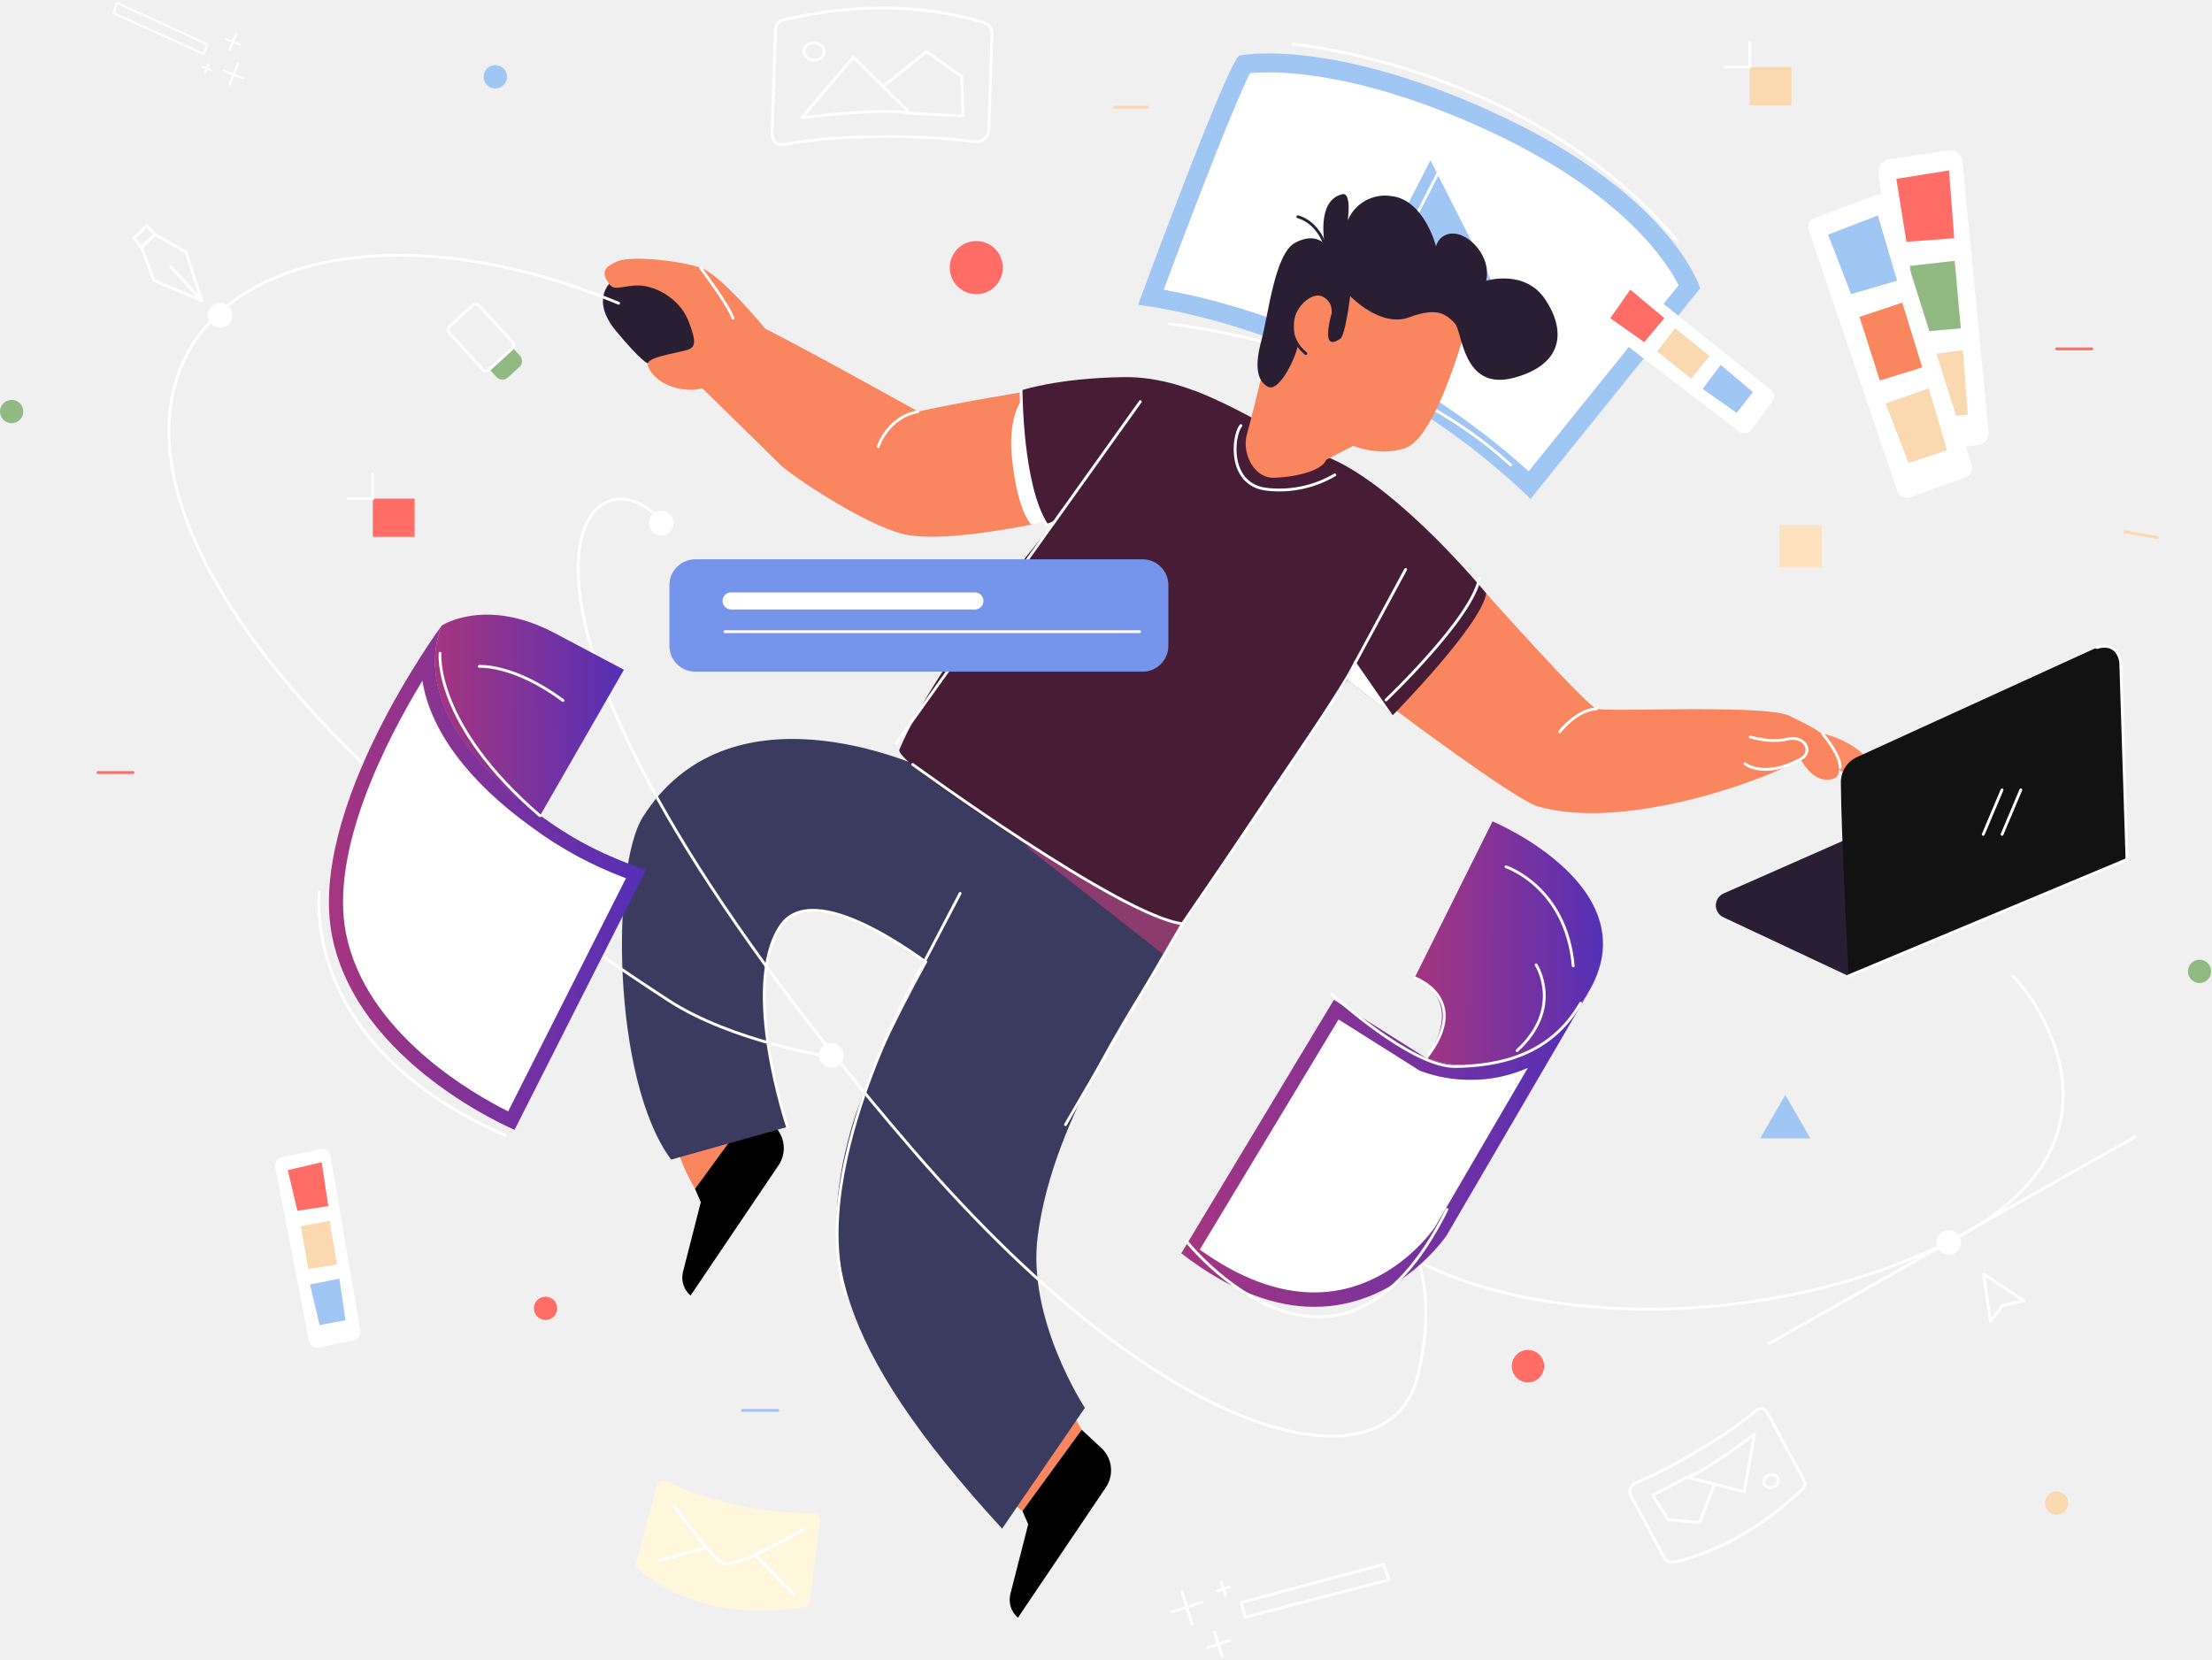
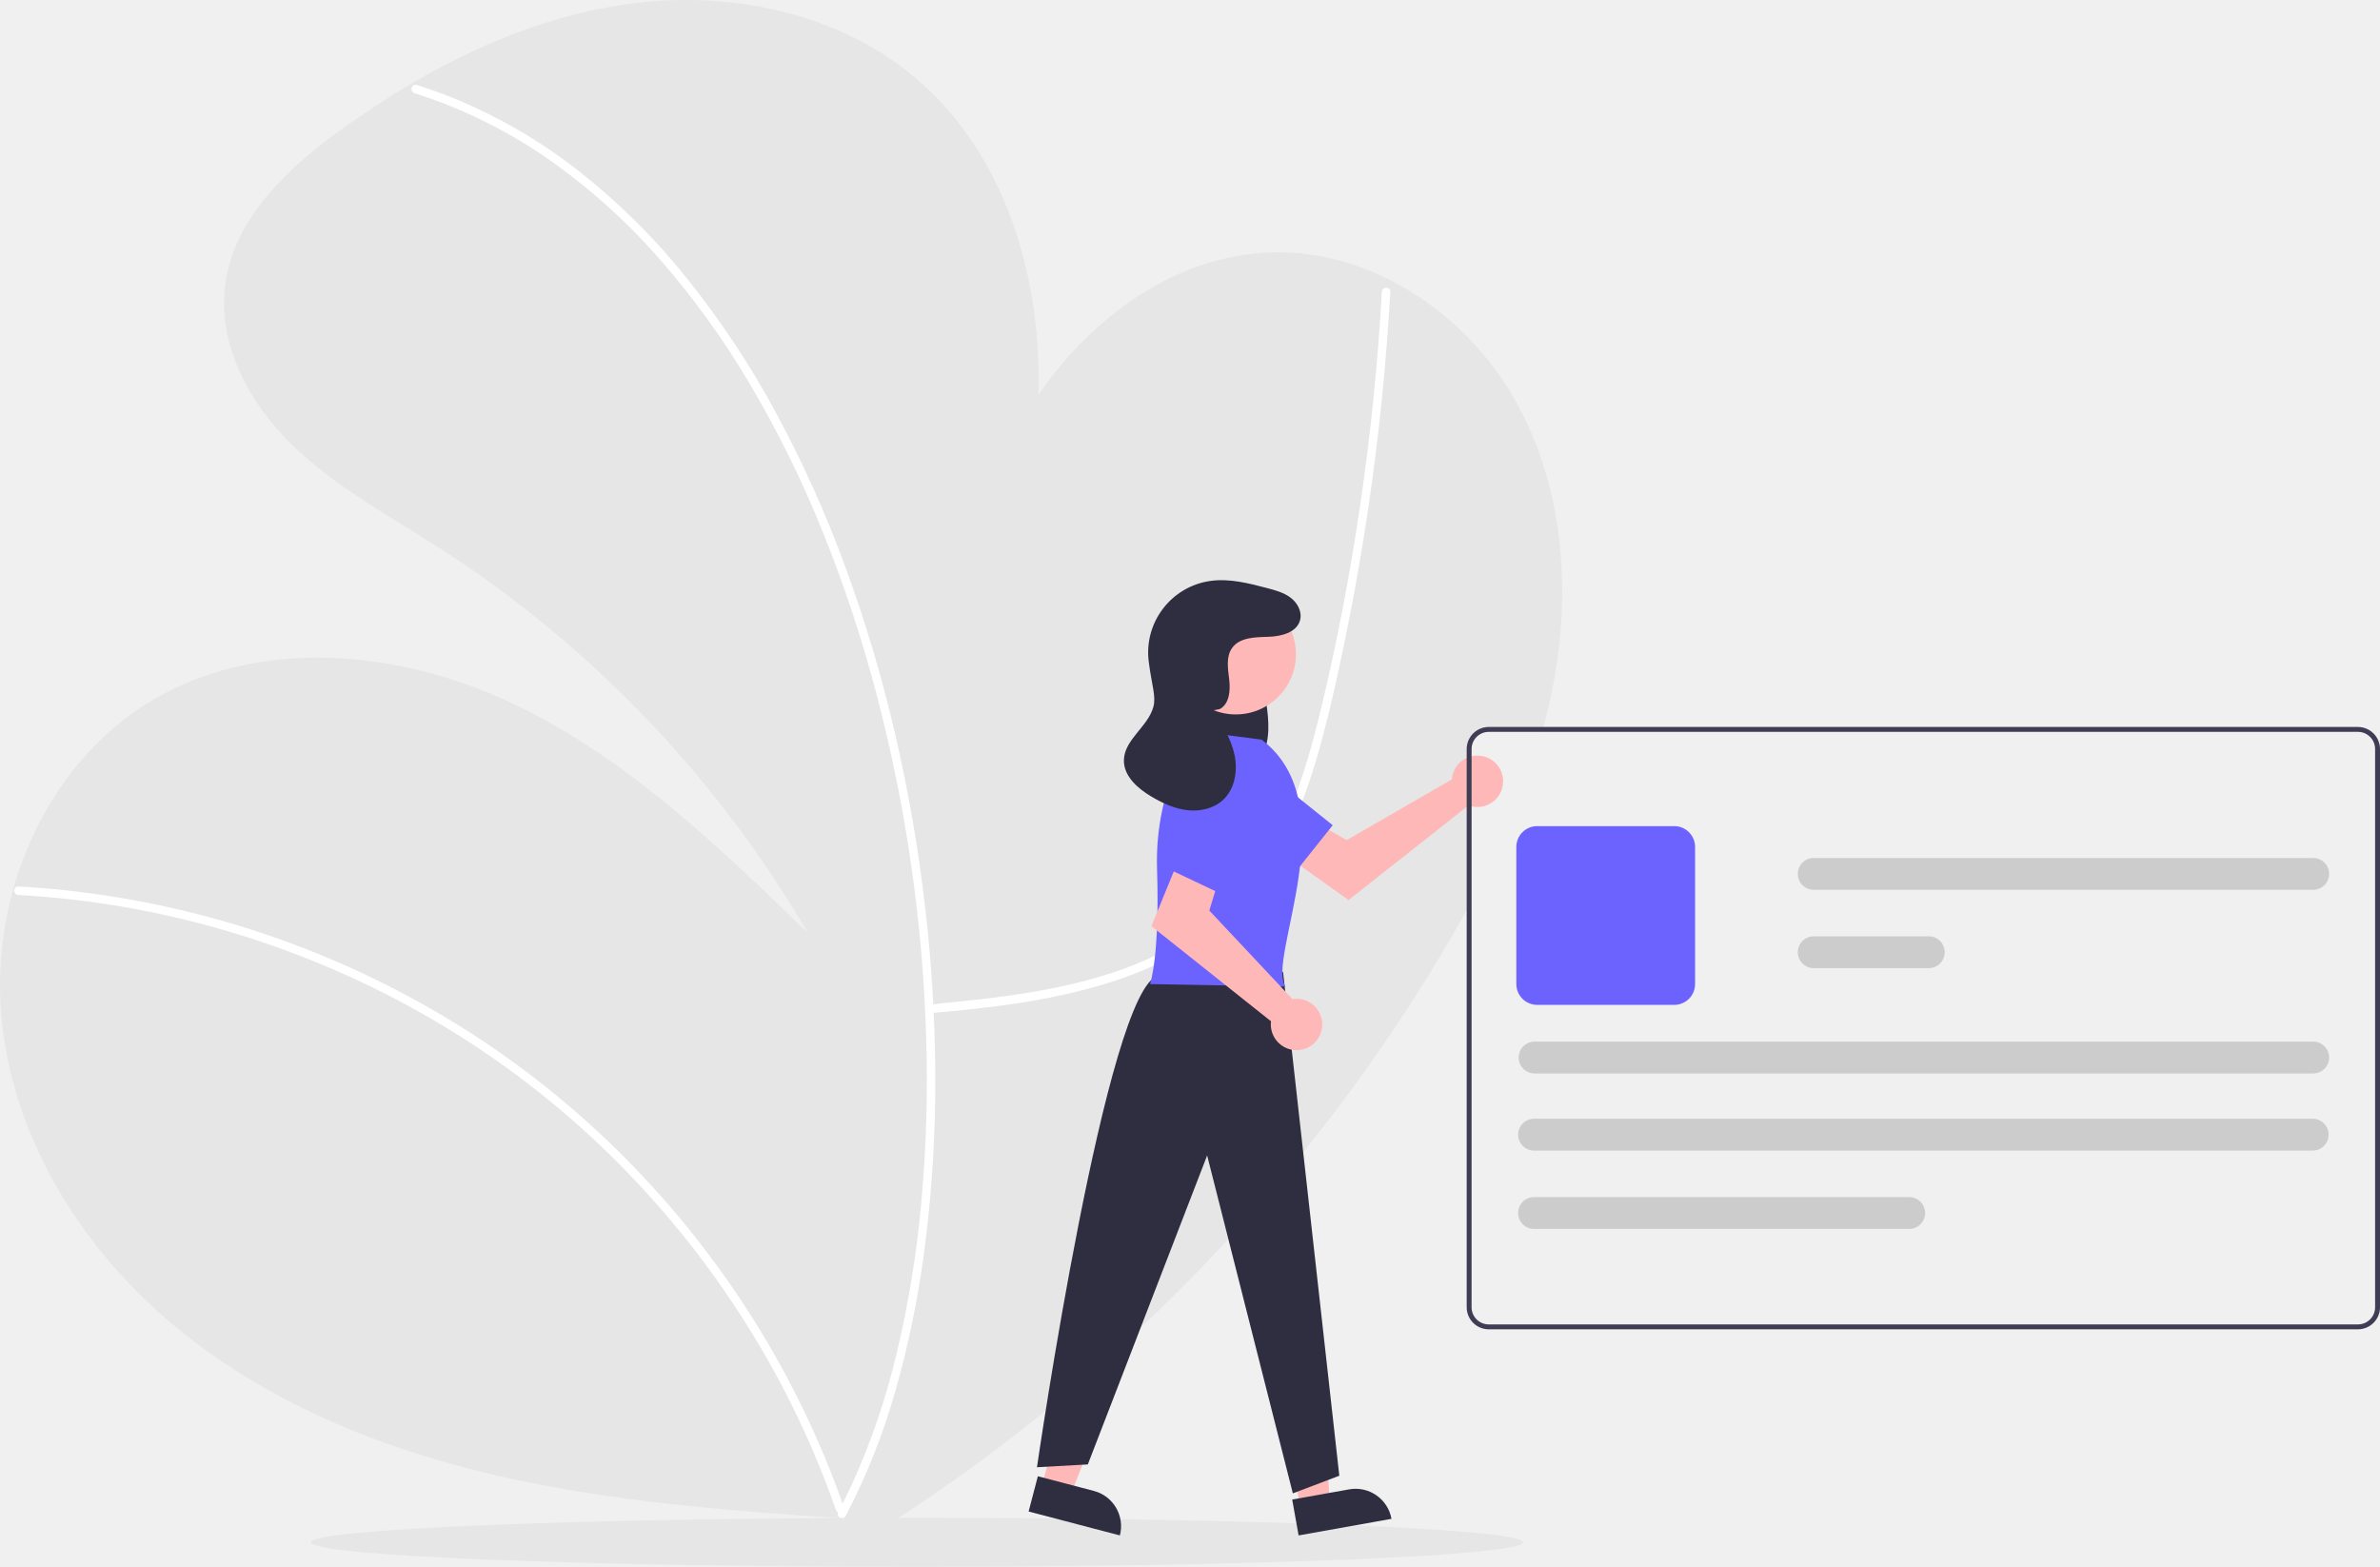
- <svg xmlns="http://www.w3.org/2000/svg" width="785" height="589" viewBox="0 0 785 589" fill="none">
-   <path d="M542.825 172.118C488.653 121.258 425.185 108.128 408.415 105.449C419.717 74.92 437.173 29.536 441.52 22.821C444.332 22.467 447.164 22.305 449.997 22.335C462.319 22.335 488.703 24.898 526.908 42.096C582.083 66.932 596.747 94.865 599.656 101.698L542.825 172.118Z" fill="white" />
-   <path d="M449.997 25.685C462.052 25.685 487.901 28.213 525.487 45.144C575.329 67.618 591.43 92.738 595.71 101.229L542.508 167.228C516.192 143.508 485.466 125.218 452.087 113.404C439.364 108.817 426.291 105.272 412.996 102.803C425.486 69.192 439.062 34.594 443.627 25.953C445.115 25.819 447.255 25.685 450.03 25.685H449.997ZM450.03 18.986C446.633 18.915 443.237 19.15 439.882 19.689C435.969 20.996 403.867 108.179 403.867 108.179C403.867 108.179 480.059 115.966 543.177 177.041L603.368 102.317C603.368 102.317 593.336 68.389 528.129 39.048C489.957 21.85 463.356 18.953 449.897 18.953L450.03 18.986Z" fill="#A0C6F4" />
-   <path d="M415.019 114.961C415.019 114.961 489.941 122.531 536.087 164.984" stroke="white" stroke-linecap="round" stroke-linejoin="round" />
-   <path d="M479.691 111.294L507.647 56.867L536.372 113.622L479.691 111.294Z" fill="#A0C6F4" />
-   <path d="M485.125 110.523L513.081 56.097L541.805 112.851L485.125 110.523Z" stroke="white" stroke-linecap="round" stroke-linejoin="round" />
-   <path d="M458.909 15.67C458.909 15.67 542.942 23.307 595.108 85.403" stroke="white" stroke-linecap="round" stroke-linejoin="round" />
-   <path d="M501.828 256.856C497.214 253.506 494.188 251.179 494.188 251.179C495.458 249.504 515.672 227.917 527.376 210.534C527.376 210.534 503.701 258.246 501.828 256.856Z" fill="white" />
-   <path d="M215.435 99.655C217.692 103.423 218.678 101.915 225.182 101.329C231.686 100.743 240.949 105.583 244.193 113.605C247.436 121.626 246.45 122.866 244.694 123.87C242.939 124.875 230.449 126.382 229.947 128.894" stroke="white" stroke-linecap="round" stroke-linejoin="round" />
-   <path d="M383.92 507.369L378.085 497.505L357.419 532.02L362.837 536.207L383.92 507.369Z" fill="#F9865F" />
-   <path d="M246.667 421.878C246.667 421.878 235.95 404.444 240.548 395.887L274.723 399.554L246.667 421.878Z" fill="#F9865F" />
-   <path d="M246.667 421.878L248.707 426.6L242.404 451.251C242.005 452.774 242.044 454.378 242.514 455.879C242.984 457.381 243.867 458.72 245.062 459.742L276.312 413.471C277.744 411.341 278.371 408.77 278.08 406.219C277.789 403.668 276.599 401.305 274.723 399.554L267.734 393.057L246.667 421.878Z" fill="black" />
-   <path d="M229.948 128.961C239.729 128.727 252.135 128.107 249.644 120.588C247.152 113.069 237.94 94.514 216.789 100.09C216.789 100.09 209.349 106.303 218.645 117.49C227.941 128.677 229.948 128.961 229.948 128.961Z" fill="#2A1E33" />
-   <path d="M279.472 399.889C279.472 399.889 262.752 350.487 276.897 328.8C288.601 310.898 326.688 340.003 331.905 343.872L359.175 294.603C359.175 294.603 352.888 285.761 337.439 277.103C321.99 268.445 258.137 242.521 228.125 289.947C217.04 307.465 216.873 382.674 238.157 411.495L279.472 399.889Z" fill="#3B3B5F" />
-   <path d="M279.472 399.889C279.472 399.889 262.752 350.487 276.897 328.8C288.601 310.897 326.688 340.003 331.905 343.872" stroke="white" stroke-linecap="round" stroke-linejoin="round" />
-   <path d="M359.175 294.603C346.769 307.682 310.002 371.386 301.726 401.782C290.674 442.51 294.837 476.288 355.63 542.454L385.007 499.582C385.007 499.582 364.341 468.165 368.287 438.541C373.872 395.686 404.318 354.137 419.717 327.778L359.175 294.603Z" fill="#3B3B5F" />
-   <path d="M363.84 300.129L412.712 338.563L427.325 316.323L363.84 300.129Z" fill="#8C3C6C" />
-   <path d="M644.599 259.736C652.223 261.377 658.03 264.286 662.021 268.461C666.017 272.648 664.211 274.825 662.757 276.098C661.302 277.37 655.667 275.913 650.768 271.559C645.87 267.205 644.599 259.736 644.599 259.736Z" fill="#FF8A66" />
-   <path d="M494.188 251.179C495.458 249.504 515.672 227.917 527.376 210.534C527.376 210.534 562.739 250.224 566.584 251.514C568.005 251.982 576.616 251.865 587.451 251.765C605.642 251.564 629.835 251.38 635.186 254.076C643.713 258.329 648.829 260.473 650.952 266.452C653.076 272.43 653.929 276.332 648.829 276.684C642.86 277.119 639.031 269.432 639.031 269.432C633.409 272.457 627.555 275.027 621.526 277.119C621.526 277.119 576.198 294.737 545.902 286.213C537.659 283.885 494.188 251.179 494.188 251.179Z" fill="#F9865F" />
-   <path d="M219.431 92.638C215.552 94.129 213.178 95.904 215.435 99.655C217.692 103.406 218.678 101.916 225.182 101.33C231.686 100.743 240.949 105.583 244.193 113.605C247.436 121.627 246.45 122.866 244.694 123.871C242.939 124.875 230.449 126.383 229.948 128.895C229.446 131.407 234.964 138.792 246.517 138.306L249.259 137.804C249.259 137.804 273.452 161.467 276.964 164.967C280.475 168.467 306.19 185.934 320.435 189.484C331.203 192.18 353.039 188.714 366.147 186.135C372.517 184.879 376.848 183.857 376.848 183.857C376.848 183.857 367 166.089 364.993 138.792C364.993 138.792 341.452 142.577 325.802 146.026C325.802 146.026 289.286 125.629 271.53 116.603C271.53 116.603 256.014 97.578 248.757 95.066C241.501 92.554 224.681 90.645 219.431 92.638Z" fill="#F9865F" />
-   <path d="M366.08 186.218C372.45 184.962 376.781 183.941 376.781 183.941C376.781 183.941 364.86 168.869 362.87 141.605C362.87 141.605 357.486 147.416 359.158 162.873C361.265 182.4 366.08 186.218 366.08 186.218Z" fill="white" />
-   <path d="M362.368 138.541C362.368 138.541 362.703 171.917 371.631 185.833L374.825 184.544C374.825 184.544 332.774 233.829 319.164 266.033C316.941 271.308 406.492 328.599 419.717 327.795C419.717 327.795 463.356 261.093 478.237 241.315L494.288 253.775C494.288 253.775 525.738 221.855 527.426 210.535C527.426 210.535 497.046 173.508 472.251 162.656C447.455 151.804 425.068 133.249 398.366 133.835C375.259 134.187 362.368 138.541 362.368 138.541Z" fill="#471C36" />
-   <path d="M494.221 253.774L478.187 241.315L480.745 234.348L494.221 253.774Z" fill="white" />
-   <path d="M518.632 121.827C515.823 130.586 507.714 155.89 498.668 159.005C489.623 162.12 480.277 158.218 480.277 158.218L470.646 163.141C469.576 166.373 461.968 169.153 452.154 169.539C444.881 169.823 440.45 160.462 442.607 153.696C443.593 150.581 447.288 135.275 447.288 135.275C447.288 135.275 455.08 106.538 462.336 100.609C469.593 94.681 476.247 88.786 495.391 96.54C524.551 108.396 518.632 121.827 518.632 121.827Z" fill="#F9865F" />
-   <path d="M460.497 123.083C459.21 128.442 453.642 139.194 449.98 137.251C446.319 135.309 445.048 130.385 447.623 120.923C450.198 111.461 452.354 89.992 459.644 86.124C466.934 82.255 470.161 86.76 470.161 86.76C470.161 86.76 466.934 71.085 476.381 68.925C476.381 68.925 479.591 67.434 478.304 78.169C479.554 75.217 481.754 72.769 484.553 71.212C487.352 69.656 490.59 69.08 493.753 69.578C505.457 70.867 509.62 87.413 509.62 87.413C509.959 86.046 510.769 84.843 511.907 84.016C513.044 83.189 514.437 82.791 515.84 82.891C521.207 82.891 529.366 90.846 527.426 99.638C527.426 99.638 541.153 95.334 548.443 106.337C555.733 117.339 554.88 129.33 537.291 134.053C518.899 138.993 519.067 117.507 516.274 114.71C513.482 111.913 510.489 108.698 500.19 112.567C489.89 116.435 479.156 105.047 479.156 105.047C479.156 105.047 477.484 118.796 475.729 120.119C473.973 121.442 470.579 123.134 471.432 116.686C472.284 110.239 473.371 110.875 472.719 109.167C472.067 107.459 469.175 102.016 463.072 106.806C456.217 112.064 460.497 123.083 460.497 123.083Z" fill="#2A1E33" />
-   <path d="M463.423 125.461C459.327 122.112 456.484 115.949 460.079 109.887C463.674 103.825 469.576 103.004 471.365 105.298C473.154 107.593 473.856 111.461 472.167 116.05" stroke="#2A1E33" stroke-linecap="round" stroke-linejoin="round" />
-   <path d="M362.853 536.207L364.893 540.913L358.59 565.564C358.191 567.086 358.23 568.691 358.7 570.192C359.17 571.694 360.053 573.033 361.248 574.055L392.464 527.783C393.897 525.654 394.524 523.083 394.232 520.532C393.941 517.981 392.751 515.618 390.876 513.867L383.887 507.369L362.853 536.207Z" fill="black" />
-   <path d="M470.161 86.76C470.161 86.76 467.753 78.972 460.581 76.913" stroke="#2A1E33" stroke-linecap="round" stroke-linejoin="round" />
-   <path d="M318.094 263.672L404.67 142.543" stroke="white" stroke-linecap="round" stroke-linejoin="round" />
-   <path d="M440.366 151.017C437.24 155.086 435.819 172.57 450.181 173.692C458.372 174.508 466.61 172.696 473.706 168.517" stroke="white" stroke-linecap="round" stroke-linejoin="round" />
-   <path d="M248.674 95.15C248.674 95.15 258.572 108.263 260.127 112.935" stroke="white" stroke-linecap="round" stroke-linejoin="round" />
-   <path d="M619.252 271.04C619.252 271.04 625.939 276.483 639.031 269.365C643.796 266.803 640.402 260.758 634.35 262.265C628.297 263.772 621.141 261.511 621.141 261.511" stroke="white" stroke-linecap="round" stroke-linejoin="round" />
-   <path d="M646.873 260.49C646.873 260.49 653.21 267.909 653.042 272.313" stroke="white" stroke-linecap="round" stroke-linejoin="round" />
-   <path d="M553.509 259.686C553.509 259.686 559.244 252.033 566.584 251.514" stroke="white" stroke-linecap="round" stroke-linejoin="round" />
-   <path d="M311.657 158.469C311.657 158.469 315.001 148.019 325.735 146.11" stroke="white" stroke-linecap="round" stroke-linejoin="round" />
-   <path d="M340.733 317.027L327.926 341.494C327.926 341.494 285.725 413.019 300.054 459.239" stroke="white" stroke-linecap="round" stroke-linejoin="round" />
-   <path d="M378.118 399.085L419.634 327.795C419.634 327.795 474.057 248.734 479.624 237.664L498.836 202.077" stroke="white" stroke-linecap="round" stroke-linejoin="round" />
-   <path d="M323.913 271.275C323.913 271.275 397.764 325.199 419.65 327.795" stroke="white" stroke-linecap="round" stroke-linejoin="round" />
-   <path d="M362.368 138.541C362.368 138.541 362.368 172.386 371.414 186.252" stroke="white" stroke-linecap="round" stroke-linejoin="round" />
-   <path d="M525.002 205.175C522.678 219.109 491.863 248.399 491.863 248.399" stroke="white" stroke-linecap="round" stroke-linejoin="round" />
-   <path d="M295.004 378.872C297.424 378.872 299.385 376.908 299.385 374.484C299.385 372.061 297.424 370.097 295.004 370.097C292.585 370.097 290.624 372.061 290.624 374.484C290.624 376.908 292.585 378.872 295.004 378.872Z" fill="white" />
-   <path d="M706.379 468.852L703.954 452.055L718.25 461.584L710.776 463.208L706.379 468.852Z" stroke="white" stroke-linecap="round" stroke-linejoin="round" />
-   <path d="M231.954 182.099C204.851 158.134 160.059 217.87 323.913 408.011C418.463 517.702 492.783 527.532 502.815 489.367C520.872 420.906 455.665 403.607 479.942 430.418C515.221 469.405 615.556 477.644 690.344 441.27C764.129 405.365 718.768 349.616 714.187 346.35" stroke="white" stroke-linecap="round" stroke-linejoin="round" />
-   <path d="M691.582 445.306C694.001 445.306 695.962 443.342 695.962 440.919C695.962 438.495 694.001 436.531 691.582 436.531C689.162 436.531 687.201 438.495 687.201 440.919C687.201 443.342 689.162 445.306 691.582 445.306Z" fill="white" />
-   <path d="M627.779 476.773L757.742 403.389" stroke="white" stroke-linecap="round" stroke-linejoin="round" />
-   <path d="M234.663 190.037C237.082 190.037 239.043 188.072 239.043 185.649C239.043 183.226 237.082 181.261 234.663 181.261C232.243 181.261 230.282 183.226 230.282 185.649C230.282 188.072 232.243 190.037 234.663 190.037Z" fill="white" />
-   <path d="M346.468 104.394C351.667 104.394 355.881 100.173 355.881 94.966C355.881 89.758 351.667 85.537 346.468 85.537C341.269 85.537 337.055 89.758 337.055 94.966C337.055 100.173 341.269 104.394 346.468 104.394Z" fill="#FF6D66" />
-   <path d="M175.792 23.106C174.971 23.103 174.168 23.343 173.484 23.798C172.8 24.252 172.266 24.899 171.949 25.658C171.633 26.417 171.548 27.252 171.706 28.059C171.865 28.866 172.258 29.607 172.837 30.19C173.417 30.772 174.155 31.169 174.96 31.331C175.765 31.493 176.6 31.412 177.358 31.098C178.117 30.784 178.766 30.252 179.222 29.568C179.678 28.885 179.922 28.081 179.922 27.259C179.922 26.16 179.487 25.107 178.713 24.328C177.939 23.55 176.889 23.11 175.792 23.106Z" fill="#A0C6F4" />
-   <path d="M729.87 537.53C732.151 537.53 734 535.678 734 533.394C734 531.109 732.151 529.257 729.87 529.257C727.589 529.257 725.74 531.109 725.74 533.394C725.74 535.678 727.589 537.53 729.87 537.53Z" fill="#FAD8B0" />
-   <path d="M655.985 346.333L611.494 325.45C610.709 325.062 610.051 324.459 609.594 323.712C609.138 322.964 608.902 322.103 608.915 321.227C608.927 320.35 609.187 319.496 609.664 318.761C610.141 318.027 610.816 317.443 611.611 317.077L694.307 280.636C694.886 280.379 695.513 280.247 696.146 280.247C696.779 280.247 697.406 280.379 697.985 280.636L754.833 305.053L655.985 346.333Z" fill="#2A1E33" />
-   <path d="M653.293 277.672C653.393 296.093 656.035 346.334 656.035 346.334L754.883 304.986L752.659 235.069C752.63 234.077 752.356 233.108 751.863 232.248C751.369 231.388 750.671 230.664 749.83 230.14C748.989 229.616 748.031 229.309 747.043 229.245C746.055 229.182 745.066 229.364 744.165 229.777L659.078 268.629C657.342 269.412 655.871 270.684 654.844 272.289C653.817 273.895 653.278 275.765 653.293 277.672Z" fill="#121212" />
-   <path d="M655.985 346.333L754.833 304.986L752.609 235.068C752.609 235.068 751.957 227.432 744.115 229.776" stroke="white" stroke-linecap="round" stroke-linejoin="round" />
-   <path d="M703.82 296.076L710.492 280.284" stroke="white" stroke-linecap="round" stroke-linejoin="round" />
-   <path d="M710.492 296.076L717.163 280.284" stroke="white" stroke-linecap="round" stroke-linejoin="round" />
-   <path d="M193.599 468.4C195.879 468.4 197.728 466.548 197.728 464.263C197.728 461.979 195.879 460.127 193.599 460.127C191.318 460.127 189.469 461.979 189.469 464.263C189.469 466.548 191.318 468.4 193.599 468.4Z" fill="#FF6D66" />
-   <path d="M542.257 490.556C545.433 490.556 548.008 487.976 548.008 484.795C548.008 481.613 545.433 479.034 542.257 479.034C539.08 479.034 536.505 481.613 536.505 484.795C536.505 487.976 539.08 490.556 542.257 490.556Z" fill="#FF6D66" />
-   <path d="M236.468 525.707C252.84 533.243 270.667 537.073 288.684 536.927C289.019 536.93 289.349 537.003 289.653 537.142C289.957 537.281 290.229 537.483 290.45 537.734C290.671 537.985 290.836 538.281 290.935 538.6C291.035 538.92 291.065 539.258 291.025 539.59L287.414 568.26C287.342 568.758 287.113 569.219 286.761 569.578C286.41 569.936 285.953 570.173 285.457 570.253C278.134 571.643 248.674 575.696 226.57 556.856C226.234 556.567 225.986 556.189 225.856 555.765C225.726 555.341 225.718 554.889 225.835 554.461L233.124 527.114C233.225 526.782 233.398 526.477 233.63 526.219C233.862 525.962 234.148 525.759 234.467 525.625C234.786 525.49 235.131 525.428 235.477 525.442C235.823 525.457 236.161 525.547 236.468 525.707Z" fill="#FFF7DC" />
-   <path d="M239.06 534.08C239.06 534.08 251.8 552.016 256.348 554.595C260.896 557.174 285.441 542.504 285.441 542.504" stroke="white" stroke-linecap="round" stroke-linejoin="round" />
-   <path d="M268.37 552.117L281.762 565.899" stroke="white" stroke-linecap="round" stroke-linejoin="round" />
-   <path d="M249.761 549.454L234.094 553.724" stroke="white" stroke-linecap="round" stroke-linejoin="round" />
-   <path d="M646.505 186.402H631.541V201.391H646.505V186.402Z" fill="#FFE1C0" />
-   <path d="M633.564 388.518L638.011 396.239L642.459 403.959H633.564H624.686L629.116 396.239L633.564 388.518Z" fill="#A0C6F4" />
-   <path d="M274.004 46.752L275.175 11.718C275.041 8.369 276.378 7.414 278.385 6.962C287.882 4.869 316.84 -1.579 348.157 7.716C352.219 8.921 352.086 11.065 352.019 13.008L350.899 46.4C350.817 47.024 350.606 47.624 350.279 48.162C349.951 48.699 349.515 49.162 348.999 49.52C348.482 49.878 347.896 50.124 347.279 50.241C346.661 50.359 346.026 50.345 345.415 50.202C334.032 48.837 322.567 48.278 311.106 48.527C300.082 48.48 289.074 49.371 278.201 51.19C275.091 51.776 273.921 49.498 274.004 46.752Z" stroke="white" stroke-linecap="round" stroke-linejoin="round" />
-   <path d="M284.571 41.728L302.863 20.292L323.094 40.304C316.105 37.943 284.571 41.728 284.571 41.728Z" stroke="white" stroke-linecap="round" stroke-linejoin="round" />
-   <path d="M314.048 30.139L328.829 18.283L341.285 27.192L341.753 41.108L323.077 40.204" stroke="white" stroke-linecap="round" stroke-linejoin="round" />
-   <path d="M292.472 18.614C292.642 16.93 291.178 15.403 289.203 15.203C287.228 15.003 285.489 16.206 285.319 17.89C285.149 19.574 286.613 21.101 288.588 21.301C290.563 21.501 292.302 20.298 292.472 18.614Z" stroke="white" stroke-linecap="round" stroke-linejoin="round" />
-   <path d="M627.461 501.776L639.717 524.451C641.004 526.477 640.553 527.633 639.432 528.671C634.182 533.544 618.182 548.382 594.774 554.176C591.748 554.93 591.029 553.506 590.36 552.25L578.656 530.631C578.479 530.202 578.393 529.742 578.403 529.279C578.412 528.816 578.518 528.359 578.713 527.939C578.908 527.519 579.188 527.144 579.535 526.837C579.882 526.531 580.288 526.3 580.729 526.159C588.468 522.794 595.956 518.877 603.134 514.436C610.204 510.402 616.917 505.769 623.197 500.587C624.869 498.912 626.541 500.001 627.461 501.776Z" stroke="white" stroke-linecap="round" stroke-linejoin="round" />
-   <path d="M622.646 508.96L618.984 529.375L598.72 524.2C603.986 523.061 622.646 508.96 622.646 508.96Z" stroke="white" stroke-linecap="round" stroke-linejoin="round" />
-   <path d="M608.183 527.248L603.184 540.276L591.982 539.255L586.514 530.58L598.703 524.2" stroke="white" stroke-linecap="round" stroke-linejoin="round" />
-   <path d="M629.443 527.599C630.77 526.992 631.429 525.585 630.915 524.458C630.4 523.331 628.908 522.91 627.581 523.517C626.254 524.124 625.595 525.53 626.109 526.658C626.624 527.785 628.116 528.206 629.443 527.599Z" stroke="white" stroke-linecap="round" stroke-linejoin="round" />
-   <path d="M567.771 114.626L617.58 152.809C617.839 153.009 618.135 153.155 618.451 153.239C618.767 153.323 619.096 153.343 619.42 153.298C619.744 153.252 620.056 153.143 620.337 152.975C620.618 152.808 620.863 152.586 621.057 152.323L628.581 142.107C628.951 141.598 629.11 140.966 629.026 140.342C628.942 139.718 628.621 139.151 628.13 138.758L579.024 99.387C578.763 99.178 578.464 99.026 578.143 98.937C577.821 98.849 577.486 98.826 577.156 98.872C576.826 98.917 576.509 99.029 576.223 99.201C575.938 99.373 575.69 99.602 575.496 99.872L567.27 111.26C566.9 111.776 566.746 112.417 566.84 113.045C566.933 113.673 567.267 114.24 567.771 114.626Z" fill="white" stroke="white" stroke-linecap="round" stroke-linejoin="round" />
-   <path d="M571.45 112.918L583.521 121.409L590.661 112.885L578.572 102.786L571.45 112.918Z" fill="#FF6D66" />
-   <path d="M588.069 124.725L600.174 134.337L606.662 126.349L594.473 116.452L588.069 124.725Z" fill="#FAD8B0" />
-   <path d="M604.237 138.021L616.326 146.512L622.077 139.11L610.641 129.514L604.237 138.021Z" fill="#A0C6F4" />
-   <path d="M667.171 61.238L678.523 156.694C678.575 157.196 678.727 157.683 678.97 158.126C679.213 158.568 679.542 158.957 679.938 159.27C680.335 159.582 680.789 159.812 681.276 159.945C681.762 160.077 682.271 160.111 682.77 160.043L701.998 157.397C702.963 157.268 703.839 156.767 704.441 156.001C705.044 155.235 705.325 154.264 705.225 153.294L695.912 57.269C695.861 56.762 695.708 56.27 695.461 55.824C695.215 55.377 694.881 54.986 694.479 54.673C694.078 54.36 693.617 54.132 693.124 54.002C692.632 53.873 692.118 53.844 691.615 53.92L670.364 57.034C669.388 57.176 668.506 57.696 667.909 58.482C667.312 59.268 667.046 60.258 667.171 61.238Z" fill="white" stroke="white" stroke-linecap="round" stroke-linejoin="round" />
-   <path d="M672.972 63.465L676.567 85.805L693.521 84.549L691.665 60.484L672.972 63.465Z" fill="#FF6D66" />
-   <path d="M677.788 94.346L680.179 117.908L695.862 116.502L693.688 92.554L677.788 94.346Z" fill="#91BA83" />
-   <path d="M680.48 126.332L684.074 148.672L698.336 147.098L696.614 124.272L680.48 126.332Z" fill="#FAD8B0" />
-   <path d="M642.392 81.568L673.825 174.127C673.953 174.504 674.154 174.852 674.417 175.15C674.681 175.449 675.001 175.692 675.359 175.865C675.717 176.038 676.105 176.137 676.502 176.158C676.899 176.179 677.296 176.121 677.671 175.986L697.367 168.886C698.094 168.62 698.691 168.083 699.033 167.388C699.376 166.692 699.438 165.891 699.206 165.151L669.695 71.688C669.571 71.3 669.37 70.941 669.104 70.633C668.838 70.325 668.512 70.074 668.147 69.895C667.781 69.717 667.383 69.615 666.977 69.595C666.57 69.575 666.164 69.637 665.783 69.779L644.181 77.8C643.447 78.066 642.847 78.61 642.512 79.316C642.177 80.021 642.134 80.831 642.392 81.568Z" fill="white" stroke="white" stroke-linecap="round" stroke-linejoin="round" />
-   <path d="M648.762 83.26L656.921 104.377L673.24 99.605L666.435 76.444L648.762 83.26Z" fill="#A0C6F4" />
-   <path d="M659.897 112.466L667.12 135.024L682.168 130.368L675.079 107.392L659.897 112.466Z" fill="#F9865F" />
-   <path d="M669.16 143.196L677.319 164.297L690.946 159.775L684.526 137.804L669.16 143.196Z" fill="#FAD8B0" />
-   <path d="M405.472 198.477H246.718C241.657 198.477 237.555 202.586 237.555 207.654V229.174C237.555 234.242 241.657 238.351 246.718 238.351H405.472C410.532 238.351 414.635 234.242 414.635 229.174V207.654C414.635 202.586 410.532 198.477 405.472 198.477Z" fill="#7595EC" />
-   <path d="M345.983 210.216H259.441C257.77 210.216 256.415 211.573 256.415 213.247C256.415 214.922 257.77 216.279 259.441 216.279H345.983C347.654 216.279 349.009 214.922 349.009 213.247C349.009 211.573 347.654 210.216 345.983 210.216Z" fill="white" />
-   <path d="M257.284 224.149H404.402" stroke="white" stroke-linecap="round" stroke-linejoin="round" />
-   <path d="M182.008 123.451L184.511 126.196C185.02 126.753 185.286 127.49 185.252 128.245C185.218 128.999 184.886 129.709 184.33 130.218L180.231 133.968C179.675 134.477 178.939 134.744 178.186 134.71C177.433 134.676 176.724 134.343 176.215 133.786L173.712 131.041L182.008 123.451Z" fill="#91BA83" />
-   <path d="M159.465 118.115L171.272 131.061C171.882 131.73 172.918 131.777 173.587 131.166L181.746 123.7C182.415 123.089 182.462 122.051 181.851 121.382L170.045 108.436C169.435 107.767 168.398 107.72 167.73 108.331L159.57 115.797C158.902 116.408 158.855 117.446 159.465 118.115Z" stroke="white" stroke-linecap="round" stroke-linejoin="round" />
-   <path d="M147.134 176.941H132.304V190.505H147.134V176.941Z" fill="#FF6D66" />
-   <path d="M132.304 168.215V176.94H123.442" stroke="white" stroke-linecap="round" stroke-linejoin="round" />
-   <path d="M635.771 23.759H620.94V37.324H635.771V23.759Z" fill="#FAD8B0" />
-   <path d="M620.94 15.034V23.759H612.079" stroke="white" stroke-linecap="round" stroke-linejoin="round" />
-   <path d="M219.531 107.609C65.709 43.771 -52.601 166.725 237.237 354.991C260.06 369.829 295.071 375.087 295.071 375.087" stroke="white" stroke-linecap="round" stroke-linejoin="round" />
-   <path d="M78.098 116.284C80.518 116.284 82.479 114.32 82.479 111.897C82.479 109.474 80.518 107.509 78.098 107.509C75.679 107.509 73.718 109.474 73.718 111.897C73.718 114.32 75.679 116.284 78.098 116.284Z" fill="white" />
-   <path d="M50.21 87.798L55.008 83.176L66.026 89.506L71.578 106.638L54.64 99.537L50.21 87.798Z" stroke="white" stroke-linecap="round" stroke-linejoin="round" />
-   <path d="M55.008 83.176L50.21 87.798L47.518 84.532L52.116 80.111L55.008 83.176Z" stroke="white" stroke-linecap="round" stroke-linejoin="round" />
-   <path d="M71.578 106.638L60.559 94.53" stroke="white" stroke-linecap="round" stroke-linejoin="round" />
-   <path d="M98.195 414.074L110.133 475.768C110.197 476.089 110.324 476.394 110.505 476.665C110.687 476.936 110.921 477.169 111.193 477.349C111.465 477.53 111.77 477.655 112.09 477.717C112.41 477.779 112.74 477.777 113.059 477.711L125.465 475.065C126.087 474.932 126.632 474.562 126.988 474.035C127.343 473.507 127.481 472.862 127.371 472.235L116.771 410.155C116.714 409.827 116.59 409.514 116.408 409.235C116.227 408.956 115.99 408.717 115.714 408.532C115.437 408.348 115.126 408.221 114.799 408.16C114.472 408.1 114.136 408.106 113.812 408.179L100.118 411.227C99.805 411.287 99.507 411.408 99.241 411.584C98.975 411.76 98.746 411.986 98.567 412.251C98.389 412.515 98.264 412.812 98.2 413.125C98.136 413.438 98.135 413.76 98.195 414.074Z" fill="white" stroke="white" stroke-linecap="round" stroke-linejoin="round" />
-   <path d="M102.125 415.246L105.535 429.631L116.504 428.007L114.163 412.416L102.125 415.246Z" fill="#FF6D66" />
-   <path d="M106.739 435.141L109.414 450.364L119.563 448.706L117.005 433.198L106.739 435.141Z" fill="#FAD8B0" />
-   <path d="M110.016 455.84L113.41 470.225L122.623 468.501L120.433 453.73L110.016 455.84Z" fill="#A0C6F4" />
-   <path d="M440.467 568.662L490.961 555.131L492.9 560.607L441.821 573.887L440.467 568.662Z" stroke="white" stroke-linecap="round" stroke-linejoin="round" />
-   <path d="M433.444 561.595L434.916 566.184" stroke="white" stroke-linecap="round" stroke-linejoin="round" />
-   <path d="M432.023 564.592L436.287 563.119" stroke="white" stroke-linecap="round" stroke-linejoin="round" />
-   <path d="M431.003 579.129L433.745 587.804" stroke="white" stroke-linecap="round" stroke-linejoin="round" />
-   <path d="M428.663 584.622L436.253 582.21" stroke="white" stroke-linecap="round" stroke-linejoin="round" />
-   <path d="M419.45 564.827L423.045 576.315" stroke="white" stroke-linecap="round" stroke-linejoin="round" />
-   <path d="M415.889 571.978L426.522 568.578" stroke="white" stroke-linecap="round" stroke-linejoin="round" />
-   <path d="M72.179 19.103L40.228 4.651L41.549 1L73.701 15.821L72.179 19.103Z" stroke="white" stroke-width="0.67" stroke-linecap="round" stroke-linejoin="round" />
-   <path d="M72.832 25.768L74.019 22.754" stroke="white" stroke-width="0.67" stroke-linecap="round" stroke-linejoin="round" />
-   <path d="M74.838 24.814L71.996 23.759" stroke="white" stroke-width="0.67" stroke-linecap="round" stroke-linejoin="round" />
-   <path d="M81.526 17.696L83.783 12.036" stroke="white" stroke-width="0.67" stroke-linecap="round" stroke-linejoin="round" />
-   <path d="M85.07 15.838L80.121 13.862" stroke="white" stroke-width="0.67" stroke-linecap="round" stroke-linejoin="round" />
-   <path d="M81.459 30.039L84.469 22.553" stroke="white" stroke-width="0.67" stroke-linecap="round" stroke-linejoin="round" />
-   <path d="M86.341 27.845L79.386 25.082" stroke="white" stroke-width="0.67" stroke-linecap="round" stroke-linejoin="round" />
-   <path d="M191.643 289.478C169.104 273.234 146.967 247.98 156.681 222.039C156.681 222.039 172.214 211.673 196.809 224.635L221.421 237.664L191.643 289.478Z" fill="url(#paint0_linear_16_174)" />
-   <path d="M181.427 397.712C171.278 392.906 128.007 370.331 120.299 331.764C113.611 298.471 139.092 253.54 151.833 233.678C151.013 260.021 177.431 282.328 190.171 291.505C201.012 299.489 212.974 305.821 225.667 310.295L181.427 397.712Z" fill="white" />
-   <path d="M149.893 241.516C152.652 259.033 165.994 277.17 188.7 293.548C198.945 301.121 210.202 307.215 222.139 311.651L180.34 394.38C167.566 388.016 129.829 366.48 122.79 331.278C116.955 302.022 136.751 263.22 149.927 241.516H149.893ZM156.715 222.04C156.715 222.04 108.813 286.883 117.875 332.266C126.937 377.65 182.614 400.928 182.614 400.928L229.212 308.821C214.649 303.479 205.186 299.125 191.676 289.378C169.138 273.134 147.001 247.88 156.715 221.939V222.04Z" fill="url(#paint1_linear_16_174)" />
-   <path d="M144.091 259.719C145.496 268.154 148.824 276.151 153.818 283.087C158.811 290.024 165.336 295.712 172.883 299.71" stroke="white" stroke-linecap="round" stroke-linejoin="round" />
-   <path d="M186.794 309.022L212.793 322.972" stroke="white" stroke-linecap="round" stroke-linejoin="round" />
-   <path d="M147.803 296.93C147.803 296.93 156.163 315.536 183.082 327.627" stroke="white" stroke-linecap="round" stroke-linejoin="round" />
-   <path d="M126.435 299.711C126.435 299.711 127.372 319.254 140.363 325.769" stroke="white" stroke-linecap="round" stroke-linejoin="round" />
-   <path d="M156.163 231.82C156.163 231.82 153.755 256.94 191.642 289.479" stroke="white" stroke-linecap="round" stroke-linejoin="round" />
-   <path d="M170.091 236.475C170.091 236.475 182.162 235.537 199.802 248.566" stroke="white" stroke-linecap="round" stroke-linejoin="round" />
-   <path d="M113.243 316.558C112.474 329.001 114.029 374.099 179.236 402.87" stroke="white" stroke-linecap="round" stroke-linejoin="round" />
-   <path d="M529.684 291.471L502.029 346.987C502.029 346.987 520.789 353.903 506.125 375.456C506.125 375.456 540.802 389.858 563.491 352.463C586.18 315.067 529.684 291.471 529.684 291.471Z" fill="url(#paint2_linear_16_174)" />
-   <path d="M466.382 461.148C452.388 461.148 437.624 455.421 422.459 444.117L474.191 358.24L504.972 377.649L505.172 377.733C510.552 379.711 516.245 380.698 521.976 380.647C531.697 380.707 541.191 377.701 549.112 372.056L511.292 436.949C511.208 437.067 494.923 461.199 466.382 461.199V461.148Z" fill="white" />
-   <path d="M475.027 361.757L503.45 379.693L503.818 379.927L504.203 380.078C509.89 382.184 515.912 383.239 521.976 383.193C528.943 383.219 535.838 381.77 542.207 378.939L509.202 435.493C508.132 437.067 492.816 458.637 466.399 458.637C453.508 458.637 439.865 453.529 425.787 443.447L475.027 361.757ZM563.491 352.446C550.667 373.58 534.031 378.169 521.976 378.169C516.572 378.214 511.204 377.289 506.125 375.439L473.371 354.79L419.216 444.754C437.307 458.72 453.14 463.744 466.399 463.744C496.679 463.744 513.465 438.256 513.465 438.256L563.491 352.53V352.446Z" fill="url(#paint3_linear_16_174)" />
-   <path d="M502.029 346.986C502.029 346.986 522.661 354.288 506.125 375.456" stroke="white" stroke-linecap="round" stroke-linejoin="round" />
-   <path d="M472.719 352.848C472.719 352.848 500.825 378.637 516.375 378.453C531.924 378.269 550.182 374.585 560.933 355.996" stroke="white" stroke-linecap="round" stroke-linejoin="round" />
-   <path d="M476.18 386.207C476.18 386.207 495.458 403.355 517.027 397.846" stroke="white" stroke-linecap="round" stroke-linejoin="round" />
-   <path d="M496.428 411.83C496.428 411.83 506.543 419.416 520.688 412.231" stroke="white" stroke-linecap="round" stroke-linejoin="round" />
-   <path d="M449.88 422.414C449.88 422.414 473.288 445.675 509.988 430.335" stroke="white" stroke-linecap="round" stroke-linejoin="round" />
-   <path d="M462.587 399.722C462.587 399.722 472.117 406.554 478.086 408.732" stroke="white" stroke-linecap="round" stroke-linejoin="round" />
-   <path d="M534.432 307.581C534.432 307.581 555.75 314.565 558.308 342.749" stroke="white" stroke-linecap="round" stroke-linejoin="round" />
-   <path d="M545.149 342.398C545.149 342.398 554.964 357.62 538.378 372.826" stroke="white" stroke-linecap="round" stroke-linejoin="round" />
-   <path d="M421.122 440.567C421.122 440.567 474.625 507.687 513.499 429.196" stroke="white" stroke-linecap="round" stroke-linejoin="round" />
-   <path d="M34.744 274.138H47.217" stroke="#FF6D66" stroke-linecap="round" stroke-linejoin="round" />
-   <path d="M729.87 123.803H742.343" stroke="#FF6D66" stroke-linecap="round" stroke-linejoin="round" />
-   <path d="M395.223 38.06H407.713" stroke="#FAD8B0" stroke-miterlimit="10" />
-   <path d="M753.696 188.63L765.968 190.84" stroke="#FAD8B0" stroke-miterlimit="10" />
-   <path d="M263.504 500.503H275.994" stroke="#A0C6F4" stroke-linecap="round" stroke-linejoin="round" />
-   <path d="M780.581 348.829C782.862 348.829 784.711 346.977 784.711 344.692C784.711 342.408 782.862 340.556 780.581 340.556C778.3 340.556 776.451 342.408 776.451 344.692C776.451 346.977 778.3 348.829 780.581 348.829Z" fill="#91BA83" />
-   <path d="M4.13 150.18C6.411 150.18 8.26 148.328 8.26 146.043C8.26 143.759 6.411 141.907 4.13 141.907C1.849 141.907 0 143.759 0 146.043C0 148.328 1.849 150.18 4.13 150.18Z" fill="#91BA83" />
-   <defs>
-     <linearGradient id="paint0_linear_16_174" x1="150.244" y1="250.024" x2="229.354" y2="250.297" gradientUnits="userSpaceOnUse">
-       <stop stop-color="#AA367C" />
-       <stop offset="1" stop-color="#4A2FBD" />
-     </linearGradient>
-     <linearGradient id="paint1_linear_16_174" x1="109.878" y1="301.97" x2="242.514" y2="302.276" gradientUnits="userSpaceOnUse">
-       <stop stop-color="#AA367C" />
-       <stop offset="1" stop-color="#4A2FBD" />
-     </linearGradient>
-     <linearGradient id="paint2_linear_16_174" x1="497.955" y1="330.243" x2="576.769" y2="330.466" gradientUnits="userSpaceOnUse">
-       <stop stop-color="#AA367C" />
-       <stop offset="1" stop-color="#4A2FBD" />
-     </linearGradient>
-     <linearGradient id="paint3_linear_16_174" x1="410.422" y1="402.211" x2="580.551" y2="403.021" gradientUnits="userSpaceOnUse">
-       <stop stop-color="#AA367C" />
-       <stop offset="1" stop-color="#4A2FBD" />
-     </linearGradient>
-   </defs>
+ <svg xmlns="http://www.w3.org/2000/svg" data-name="Layer 1" width="972.004" height="639.896" viewBox="0 0 972.004 639.896">
+   <path d="M748.372,409.458q-1.68,8.835-4.03,17.49c-.17.67-.36,1.33-.55,2h-21.79a7.008,7.008,0,0,0-7,7v62.12c-.66,1.23-1.33,2.45-2,3.67-3.46,6.3-7.06,12.53-10.74,18.68a710.143,710.143,0,0,1-243.69,243.55l5.92-13.36c-2.17-.15-4.35-.3-6.52-.45-47.25-3.23-94.66-6.81-140.8-17.43-48.27-11.11-95.49-30.38-133.32-62.33-37.84-31.96-65.58-77.6-69.43-126.98a144.883,144.883,0,0,1,5.07-50.41c8.87-31.52,28.25-59.88,56.21-76.66,43.92-26.35,101.21-20.98,147.51.94,46.29,21.91,83.97,58.18,120.76,93.82a466.421,466.421,0,0,0-150.91-157.52c-20.56-13.16-42.38-24.88-59.86-41.93-17.47-17.04-30.36-40.93-27.27-65.14,3.51-27.46,26-48.3,48.53-64.37,9-6.42,18.29-12.51,27.87-18.11,27.03-15.84,56.27-27.79,87.15-32.22,41.83-6.01,87.01,3.11,119.08,30.63,36.13,31.01,50.95,81.02,49.54,128.86,22.26-32.36,56.59-57.13,95.36-58.18,40.25-1.08,78.51,24.35,98.67,59.21C752.282,327.188,755.902,369.908,748.372,409.458Z" transform="translate(-113.9979 -130.0522)" fill="#e6e6e6" />
+   <path d="M493.714,543.853c23.575-2.076,45.352-4.502,68.196-10.966,22.143-6.266,43.451-16.755,59.215-33.882,16.955-18.422,26.107-42.345,32.564-66.161,3.6-13.278,6.559-26.742,9.35-40.21q4.543-21.92,8.073-44.033,7.027-44.018,10.033-88.554.363-5.406.666-10.816c.125-2.225-3.335-2.218-3.46,0q-2.47,43.9-8.885,87.457c-4.221,28.53-9.621,56.937-16.472,84.955-5.804,23.736-13.32,47.843-28.206,67.603-13.96,18.529-34.122,30.638-55.892,37.877-22.153,7.367-45.51,10.308-68.659,12.495-2.84.268-3.681.524-6.522.774-2.201.194-2.221,3.656,0,3.46Z" transform="translate(-113.9979 -130.0522)" fill="#fff" />
+   <path d="M121.489,495.561a375.005,375.005,0,0,1,87.701,15.454,379.01,379.01,0,0,1,81.676,35.552,369.763,369.763,0,0,1,68.78,51.786,378.862,378.862,0,0,1,53.727,64.062A375.101,375.101,0,0,1,451.82,736.947q1.827,4.811,3.52,9.67c.729,2.089,4.073,1.19,3.336-.92a378.643,378.643,0,0,0-36.729-76.387,383.571,383.571,0,0,0-52.7-66.391A373.961,373.961,0,0,0,301.967,549.227a381.917,381.917,0,0,0-169.574-56.376q-5.446-.456-10.903-.751c-2.225-.122-2.218,3.339,0,3.46Z" transform="translate(-113.9979 -130.0522)" fill="#fff" />
+   <path d="M283.267,168.094A203.799,203.799,0,0,1,336.768,194.238a251.246,251.246,0,0,1,45.672,40.56,336.25,336.25,0,0,1,37.82,52.121,444.662,444.662,0,0,1,30.07,61.135,553.194,553.194,0,0,1,21.898,66.495,621.484,621.484,0,0,1,14.003,69.475,620.231,620.231,0,0,1,6.027,69.869,553.489,553.489,0,0,1-1.979,67.025,426.913,426.913,0,0,1-10.063,61.706,291.562,291.562,0,0,1-18.155,53.357q-2.697,5.841-5.722,11.521c-1.047,1.965,1.939,3.715,2.988,1.746A266.706,266.706,0,0,0,479.76,697.819a398.287,398.287,0,0,0,12.186-60.499,526.375,526.375,0,0,0,4.026-66.889,613.744,613.744,0,0,0-4.188-70.288,633.107,633.107,0,0,0-12.19-70.232,573.113,573.113,0,0,0-20.381-68.399,475.91,475.91,0,0,0-28.342-62.945,364.897,364.897,0,0,0-36.341-54.851A270.583,270.583,0,0,0,350.134,199.719a214.685,214.685,0,0,0-52.065-30.033q-6.846-2.725-13.882-4.929c-2.129-.67-3.04,2.669-.92,3.336Z" transform="translate(-113.9979 -130.0522)" fill="#fff" />
+   <ellipse cx="374.504" cy="629.896" rx="247.5" ry="10" fill="#e6e6e6" />
+   <path d="M707.171,446.737a10.526,10.526,0,0,0-.239,1.64l-42.957,24.782-10.441-6.011-11.131,14.572,22.337,15.921,49.008-38.663a10.496,10.496,0,1,0-6.576-12.241Z" transform="translate(-113.9979 -130.0522)" fill="#ffb8b8" />
+   <path d="M609.338,461.942l33.824,24.107,15.128-18.967L625.41,440.699a13.324,13.324,0,0,0-19.189,2.659v0A13.324,13.324,0,0,0,609.338,461.942Z" transform="translate(-113.9979 -130.0522)" fill="#6c63ff" />
+   <polygon points="425.519 606.957 437.379 610.064 455.009 565.8 437.506 561.213 425.519 606.957" fill="#ffb8b8" />
+   <path d="M535.348,737.595h38.531a0,0,0,0,1,0,0v14.887a0,0,0,0,1,0,0H550.235a14.887,14.887,0,0,1-14.887-14.887v0A0,0,0,0,1,535.348,737.595Z" transform="translate(788.2714 1476.272) rotate(-165.317)" fill="#2f2e41" />
+   <polygon points="530.942 615.401 543.011 613.245 540.439 565.668 522.627 568.85 530.942 615.401" fill="#ffb8b8" />
+   <path d="M642.747,738.963h38.531a0,0,0,0,1,0,0v14.887a0,0,0,0,1,0,0H657.634a14.887,14.887,0,0,1-14.887-14.887v0A0,0,0,0,1,642.747,738.963Z" transform="translate(1330.963 1234.719) rotate(169.8721)" fill="#2f2e41" />
+   <path d="M621.175,395.561c2.974.724,5.393,3.754,6.846,7.265A50.675,50.675,0,0,1,630.726,414.24c1.142,7.257,2.238,15.113-.123,21.834-2.768,7.877-10.142,12.003-16.539,10.064s-11.484-9.217-13.223-17.594a42.61,42.61,0,0,1,2.924-25.084c1.817-4.137,4.322-7.954,7.65-9.82a7.55,7.55,0,0,1,10.068,2.098" transform="translate(-113.9979 -130.0522)" fill="#2f2e41" />
+   <path d="M638.002,526.948,660.979,732.742l-18.977,7.206-35-138L558.274,728.126l-20.772,1.154s28.5-196.332,49.622-200.794Z" transform="translate(-113.9979 -130.0522)" fill="#2f2e41" />
+   <circle cx="504.705" cy="267.211" r="24.561" fill="#ffb8b8" />
+   <path d="M629.244,432.128l-26.542-3.462s-17.31,20.772-16.156,56.545-2.885,46.737-2.885,46.737l55.34,1C631.002,521.948,664.464,458.771,629.244,432.128Z" transform="translate(-113.9979 -130.0522)" fill="#6c63ff" />
+   <path d="M643.502,537.948a10.526,10.526,0,0,0-1.651.142l-33.955-36.146,3.462-11.54-16.733-7.501L584.238,508.291l48.852,38.859a10.496,10.496,0,1,0,10.412-9.203Z" transform="translate(-113.9979 -130.0522)" fill="#ffb8b8" />
+   <path d="M606.312,446.191l-15.727,38.443,21.926,10.386,18.158-38.045a13.324,13.324,0,0,0-6.98-18.071h0A13.324,13.324,0,0,0,606.312,446.191Z" transform="translate(-113.9979 -130.0522)" fill="#6c63ff" />
+   <path d="M612.278,419.592c3.848-2.22,4.259-7.576,3.736-11.988s-1.397-9.331,1.197-12.938c3.095-4.306,9.314-4.391,14.615-4.532s11.756-1.693,13.129-6.814c.908-3.384-1.034-7.016-3.82-9.14s-6.272-3.063-9.66-3.956c-7.579-1.997-15.405-4.01-23.166-2.913a29.535,29.535,0,0,0-25.163,32.98c1.256,9.851,3.078,14.153,1.882,18.496-2.227,8.09-11.831,13.287-12.022,21.677-.15,6.562,5.647,11.624,11.302,14.956,4.486,2.643,9.327,4.885,14.496,5.504s10.735-.566,14.586-4.07c4.967-4.519,6.195-12.069,4.771-18.631s-5.077-12.39-8.691-18.049" transform="translate(-113.9979 -130.0522)" fill="#2f2e41" />
+   <path d="M1077.002,426.948h-355a9.014,9.014,0,0,0-9,9v228a9.014,9.014,0,0,0,9,9h355a9.014,9.014,0,0,0,9-9v-228A9.014,9.014,0,0,0,1077.002,426.948Zm7,237a7.008,7.008,0,0,1-7,7h-355a7.008,7.008,0,0,1-7-7v-228a7.008,7.008,0,0,1,7-7h355a7.008,7.008,0,0,1,7,7Z" transform="translate(-113.9979 -130.0522)" fill="#3f3d56" />
+   <path d="M797.777,540.443h-56a8.51,8.51,0,0,1-8.5-8.5v-56a8.51,8.51,0,0,1,8.5-8.5h56a8.51,8.51,0,0,1,8.5,8.5v56A8.51,8.51,0,0,1,797.777,540.443Z" transform="translate(-113.9979 -130.0522)" fill="#6c63ff" />
+   <path d="M1058.513,599.953H740.513a6.5,6.5,0,1,1,0-13h318a6.5,6.5,0,0,1,0,13Z" transform="translate(-113.9979 -130.0522)" fill="#ccc" />
+   <path d="M1058.727,568.453h-318a6.5,6.5,0,0,1,0-13h318a6.5,6.5,0,0,1,0,13Z" transform="translate(-113.9979 -130.0522)" fill="#ccc" />
+   <path d="M901.727,525.443h-47a6.5,6.5,0,0,1,0-13h47a6.5,6.5,0,0,1,0,13Z" transform="translate(-113.9979 -130.0522)" fill="#ccc" />
+   <path d="M1058.727,493.453h-204a6.5,6.5,0,0,1,0-13h204a6.5,6.5,0,0,1,0,13Z" transform="translate(-113.9979 -130.0522)" fill="#ccc" />
+   <path d="M893.727,631.953H740.513a6.5,6.5,0,1,1,0-13h153.214a6.5,6.5,0,1,1,0,13Z" transform="translate(-113.9979 -130.0522)" fill="#ccc" />
</svg>
